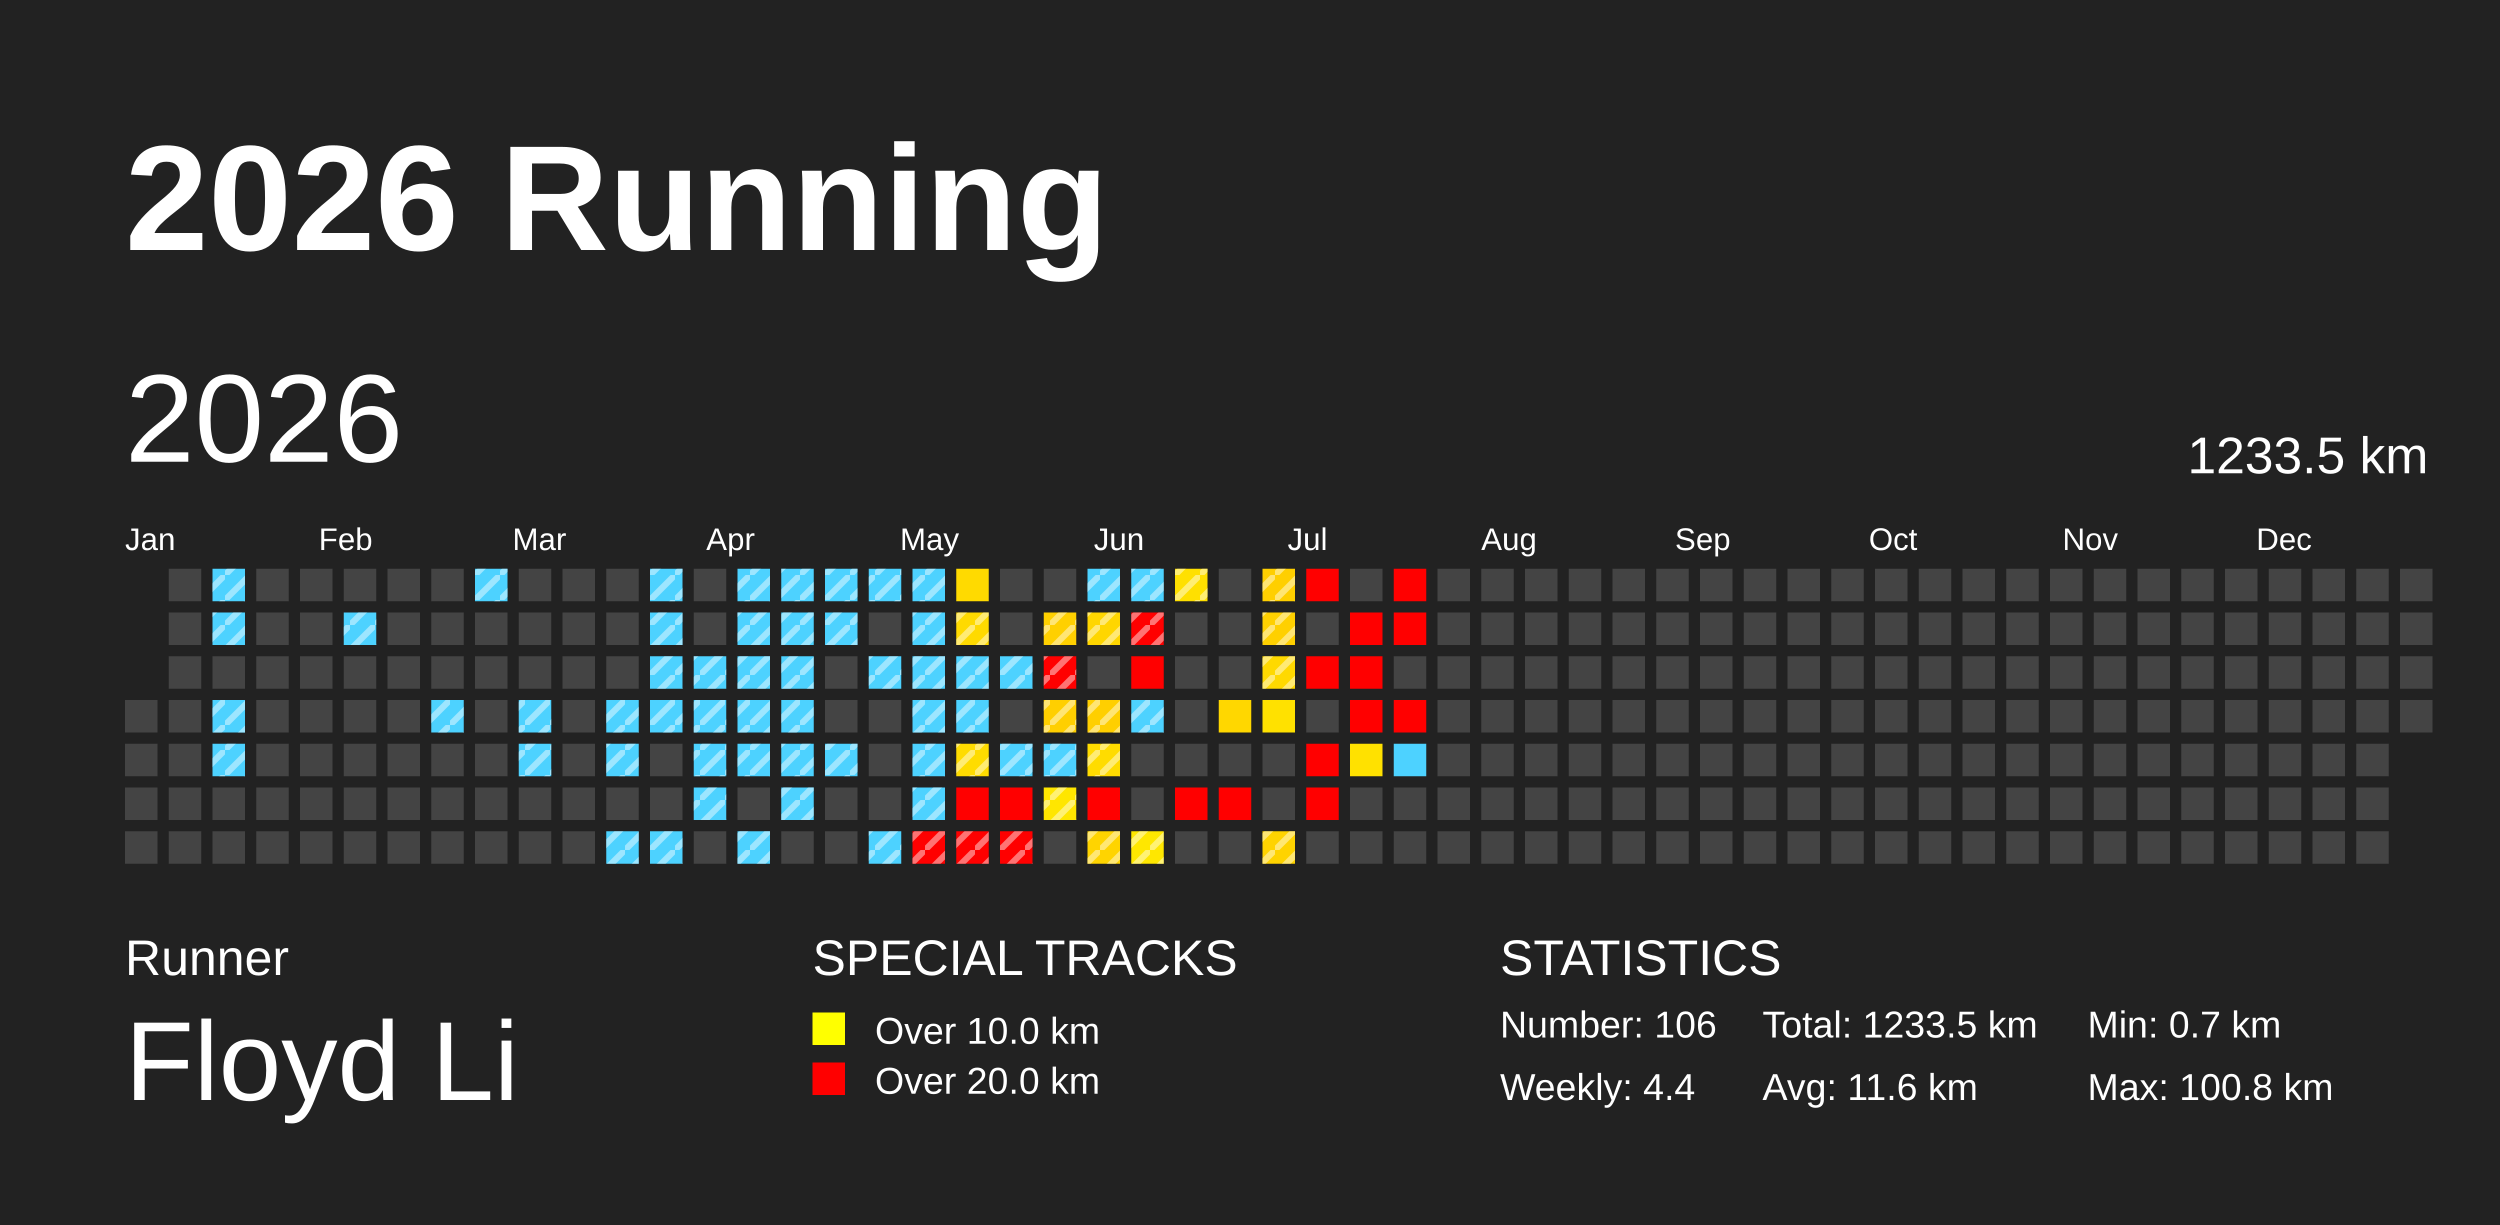
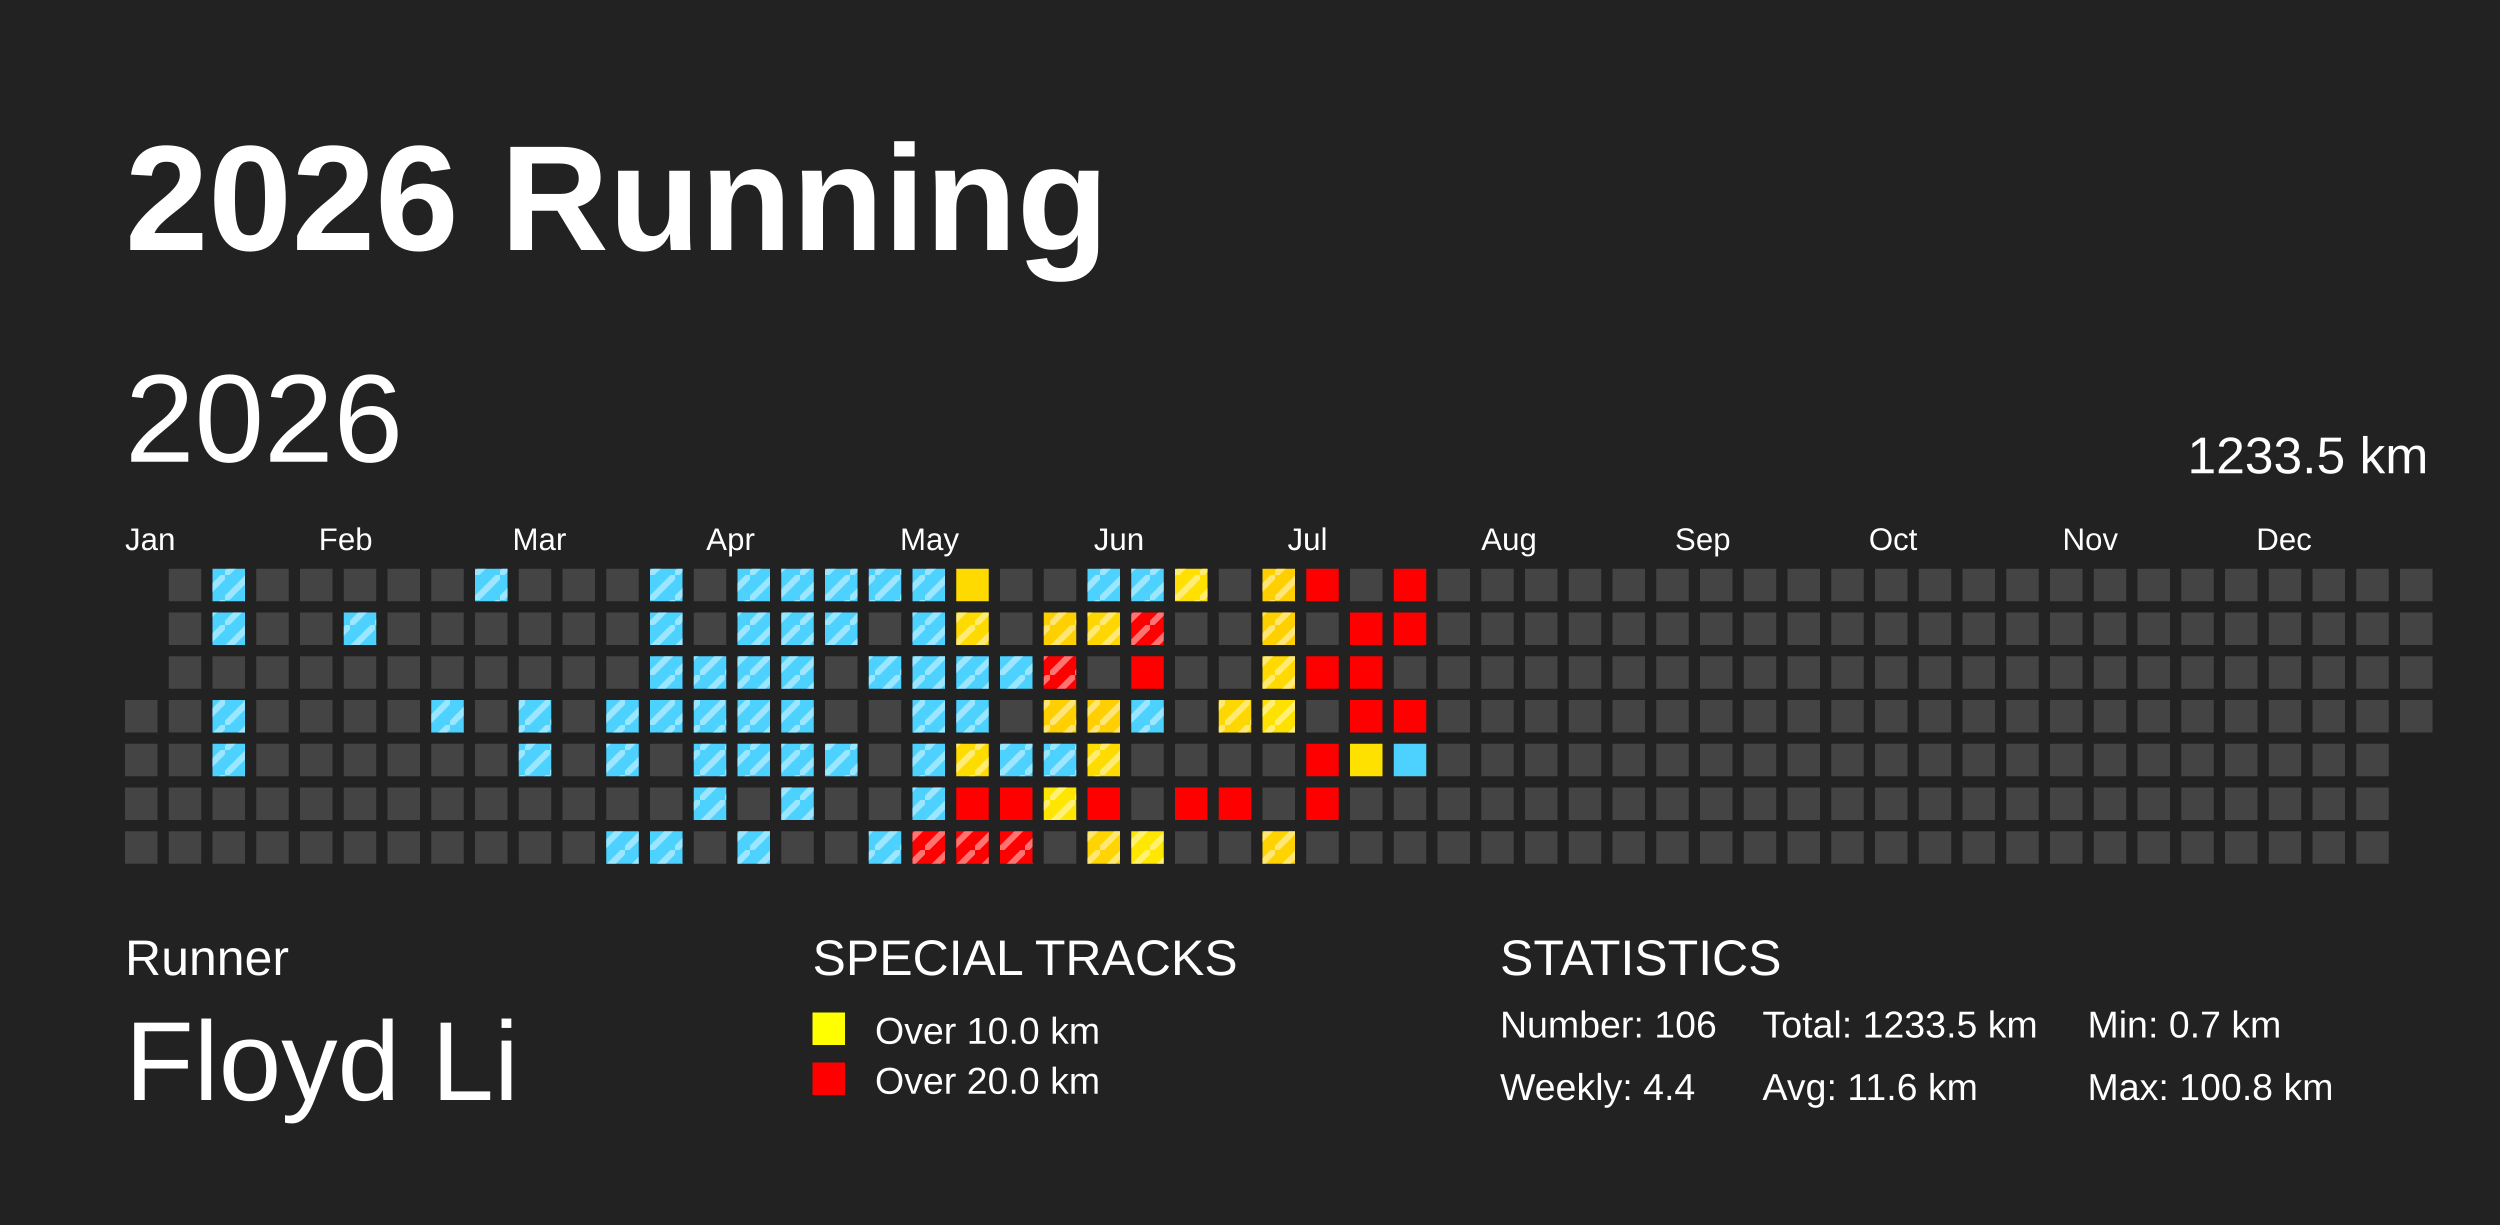
<svg xmlns="http://www.w3.org/2000/svg" baseProfile="full" height="98mm" version="1.1" viewBox="0,0,200,98" width="200mm">
  <defs>
    <pattern height="2" id="indoor-stripe" patternUnits="userSpaceOnUse" width="2">
      <line stroke="white" stroke-opacity="0.45" stroke-width="0.5" x1="0" x2="2" y1="2" y2="0" />
    </pattern>
  </defs>
  <rect fill="#222222" height="98" width="200" x="0" y="0" />
  <text fill="#FFFFFF" style="font-size:12px; font-family:Arial; font-weight:bold;" x="10" y="20">2026 Running</text>
  <text fill="#FFFFFF" style="font-size:4px; font-family:Arial" x="10" y="78">Runner</text>
  <text fill="#FFFFFF" style="font-size:9px; font-family:Arial" x="10" y="88">Floyd Li</text>
  <text fill="#FFFFFF" style="font-size:4px; font-family:Arial" x="65" y="78">SPECIAL TRACKS</text>
  <rect fill="yellow" height="2.6" width="2.6" x="65" y="81" />
  <text fill="#FFFFFF" style="font-size:3px; font-family:Arial" x="70" y="83.5">Over 10.0 km</text>
  <rect fill="red" height="2.6" width="2.6" x="65" y="85" />
  <text fill="#FFFFFF" style="font-size:3px; font-family:Arial" x="70" y="87.5">Over 20.0 km</text>
  <text fill="#FFFFFF" style="font-size:4px; font-family:Arial" x="120" y="78">STATISTICS</text>
  <text fill="#FFFFFF" style="font-size:3px; font-family:Arial" x="120" y="83">Number: 106</text>
  <text fill="#FFFFFF" style="font-size:3px; font-family:Arial" x="120" y="88">Weekly: 4.4</text>
  <text fill="#FFFFFF" style="font-size:3px; font-family:Arial" x="141" y="83">Total: 1233.5 km</text>
  <text fill="#FFFFFF" style="font-size:3px; font-family:Arial" x="141" y="88">Avg: 11.6 km</text>
  <text fill="#FFFFFF" style="font-size:3px; font-family:Arial" x="167" y="83">Min: 0.7 km</text>
  <text fill="#FFFFFF" style="font-size:3px; font-family:Arial" x="167" y="88">Max: 100.8 km</text>
  <text dominant-baseline="hanging" fill="#FFFFFF" style="font-size:10.0px; font-family:Arial;" x="10" y="30">2026</text>
  <text dominant-baseline="hanging" fill="#FFFFFF" style="font-size:4.125px; font-family:Arial;" x="175" y="35">1233.5 km</text>
  <text fill="#FFFFFF" style="font-size:2.5px; font-family:Arial" x="10.0" y="44">Jan</text>
  <text fill="#FFFFFF" style="font-size:2.5px; font-family:Arial" x="25.5" y="44">Feb</text>
  <text fill="#FFFFFF" style="font-size:2.5px; font-family:Arial" x="41.0" y="44">Mar</text>
  <text fill="#FFFFFF" style="font-size:2.5px; font-family:Arial" x="56.5" y="44">Apr</text>
  <text fill="#FFFFFF" style="font-size:2.5px; font-family:Arial" x="72.0" y="44">May</text>
  <text fill="#FFFFFF" style="font-size:2.5px; font-family:Arial" x="87.5" y="44">Jun</text>
  <text fill="#FFFFFF" style="font-size:2.5px; font-family:Arial" x="103.0" y="44">Jul</text>
  <text fill="#FFFFFF" style="font-size:2.5px; font-family:Arial" x="118.5" y="44">Aug</text>
  <text fill="#FFFFFF" style="font-size:2.5px; font-family:Arial" x="134.0" y="44">Sep</text>
  <text fill="#FFFFFF" style="font-size:2.5px; font-family:Arial" x="149.5" y="44">Oct</text>
  <text fill="#FFFFFF" style="font-size:2.5px; font-family:Arial" x="165.0" y="44">Nov</text>
  <text fill="#FFFFFF" style="font-size:2.5px; font-family:Arial" x="180.5" y="44">Dec</text>
  <rect fill="#444444" height="2.6" width="2.6" x="10.0" y="56.0" />
  <rect fill="#444444" height="2.6" width="2.6" x="10.0" y="59.5" />
  <rect fill="#444444" height="2.6" width="2.6" x="10.0" y="63.0" />
  <rect fill="#444444" height="2.6" width="2.6" x="10.0" y="66.5" />
  <rect fill="#444444" height="2.6" width="2.6" x="13.5" y="45.5" />
  <rect fill="#444444" height="2.6" width="2.6" x="13.5" y="49.0" />
  <rect fill="#444444" height="2.6" width="2.6" x="13.5" y="52.5" />
  <rect fill="#444444" height="2.6" width="2.6" x="13.5" y="56.0" />
  <rect fill="#444444" height="2.6" width="2.6" x="13.5" y="59.5" />
  <rect fill="#444444" height="2.6" width="2.6" x="13.5" y="63.0" />
  <rect fill="#444444" height="2.6" width="2.6" x="13.5" y="66.5" />
  <rect fill="#4dd2ff" height="2.6" width="2.6" x="17.0" y="45.5" />
  <rect fill="url(#indoor-stripe)" height="2.6" style="pointer-events: none;" width="2.6" x="17.0" y="45.5" />
  <rect fill="#4dd2ff" height="2.6" width="2.6" x="17.0" y="49.0" />
  <rect fill="url(#indoor-stripe)" height="2.6" style="pointer-events: none;" width="2.6" x="17.0" y="49.0" />
  <rect fill="#444444" height="2.6" width="2.6" x="17.0" y="52.5" />
  <rect fill="#4dd2ff" height="2.6" width="2.6" x="17.0" y="56.0" />
  <rect fill="url(#indoor-stripe)" height="2.6" style="pointer-events: none;" width="2.6" x="17.0" y="56.0" />
  <rect fill="#4dd2ff" height="2.6" width="2.6" x="17.0" y="59.5" />
  <rect fill="url(#indoor-stripe)" height="2.6" style="pointer-events: none;" width="2.6" x="17.0" y="59.5" />
  <rect fill="#444444" height="2.6" width="2.6" x="17.0" y="63.0" />
  <rect fill="#444444" height="2.6" width="2.6" x="17.0" y="66.5" />
  <rect fill="#444444" height="2.6" width="2.6" x="20.5" y="45.5" />
  <rect fill="#444444" height="2.6" width="2.6" x="20.5" y="49.0" />
  <rect fill="#444444" height="2.6" width="2.6" x="20.5" y="52.5" />
  <rect fill="#444444" height="2.6" width="2.6" x="20.5" y="56.0" />
  <rect fill="#444444" height="2.6" width="2.6" x="20.5" y="59.5" />
  <rect fill="#444444" height="2.6" width="2.6" x="20.5" y="63.0" />
  <rect fill="#444444" height="2.6" width="2.6" x="20.5" y="66.5" />
  <rect fill="#444444" height="2.6" width="2.6" x="24.0" y="45.5" />
  <rect fill="#444444" height="2.6" width="2.6" x="24.0" y="49.0" />
  <rect fill="#444444" height="2.6" width="2.6" x="24.0" y="52.5" />
  <rect fill="#444444" height="2.6" width="2.6" x="24.0" y="56.0" />
  <rect fill="#444444" height="2.6" width="2.6" x="24.0" y="59.5" />
  <rect fill="#444444" height="2.6" width="2.6" x="24.0" y="63.0" />
  <rect fill="#444444" height="2.6" width="2.6" x="24.0" y="66.5" />
  <rect fill="#444444" height="2.6" width="2.6" x="27.5" y="45.5" />
  <rect fill="#4dd2ff" height="2.6" width="2.6" x="27.5" y="49.0" />
  <rect fill="url(#indoor-stripe)" height="2.6" style="pointer-events: none;" width="2.6" x="27.5" y="49.0" />
  <rect fill="#444444" height="2.6" width="2.6" x="27.5" y="52.5" />
  <rect fill="#444444" height="2.6" width="2.6" x="27.5" y="56.0" />
  <rect fill="#444444" height="2.6" width="2.6" x="27.5" y="59.5" />
  <rect fill="#444444" height="2.6" width="2.6" x="27.5" y="63.0" />
  <rect fill="#444444" height="2.6" width="2.6" x="27.5" y="66.5" />
  <rect fill="#444444" height="2.6" width="2.6" x="31.0" y="45.5" />
  <rect fill="#444444" height="2.6" width="2.6" x="31.0" y="49.0" />
  <rect fill="#444444" height="2.6" width="2.6" x="31.0" y="52.5" />
  <rect fill="#444444" height="2.6" width="2.6" x="31.0" y="56.0" />
  <rect fill="#444444" height="2.6" width="2.6" x="31.0" y="59.5" />
  <rect fill="#444444" height="2.6" width="2.6" x="31.0" y="63.0" />
  <rect fill="#444444" height="2.6" width="2.6" x="31.0" y="66.5" />
  <rect fill="#444444" height="2.6" width="2.6" x="34.5" y="45.5" />
  <rect fill="#444444" height="2.6" width="2.6" x="34.5" y="49.0" />
  <rect fill="#444444" height="2.6" width="2.6" x="34.5" y="52.5" />
  <rect fill="#4dd2ff" height="2.6" width="2.6" x="34.5" y="56.0" />
  <rect fill="url(#indoor-stripe)" height="2.6" style="pointer-events: none;" width="2.6" x="34.5" y="56.0" />
  <rect fill="#444444" height="2.6" width="2.6" x="34.5" y="59.5" />
  <rect fill="#444444" height="2.6" width="2.6" x="34.5" y="63.0" />
  <rect fill="#444444" height="2.6" width="2.6" x="34.5" y="66.5" />
  <rect fill="#4dd2ff" height="2.6" width="2.6" x="38.0" y="45.5" />
  <rect fill="url(#indoor-stripe)" height="2.6" style="pointer-events: none;" width="2.6" x="38.0" y="45.5" />
  <rect fill="#444444" height="2.6" width="2.6" x="38.0" y="49.0" />
  <rect fill="#444444" height="2.6" width="2.6" x="38.0" y="52.5" />
  <rect fill="#444444" height="2.6" width="2.6" x="38.0" y="56.0" />
  <rect fill="#444444" height="2.6" width="2.6" x="38.0" y="59.5" />
  <rect fill="#444444" height="2.6" width="2.6" x="38.0" y="63.0" />
  <rect fill="#444444" height="2.6" width="2.6" x="38.0" y="66.5" />
  <rect fill="#444444" height="2.6" width="2.6" x="41.5" y="45.5" />
  <rect fill="#444444" height="2.6" width="2.6" x="41.5" y="49.0" />
  <rect fill="#444444" height="2.6" width="2.6" x="41.5" y="52.5" />
  <rect fill="#4dd2ff" height="2.6" width="2.6" x="41.5" y="56.0" />
  <rect fill="url(#indoor-stripe)" height="2.6" style="pointer-events: none;" width="2.6" x="41.5" y="56.0" />
  <rect fill="#4dd2ff" height="2.6" width="2.6" x="41.5" y="59.5" />
  <rect fill="url(#indoor-stripe)" height="2.6" style="pointer-events: none;" width="2.6" x="41.5" y="59.5" />
  <rect fill="#444444" height="2.6" width="2.6" x="41.5" y="63.0" />
  <rect fill="#444444" height="2.6" width="2.6" x="41.5" y="66.5" />
  <rect fill="#444444" height="2.6" width="2.6" x="45.0" y="45.5" />
  <rect fill="#444444" height="2.6" width="2.6" x="45.0" y="49.0" />
  <rect fill="#444444" height="2.6" width="2.6" x="45.0" y="52.5" />
  <rect fill="#444444" height="2.6" width="2.6" x="45.0" y="56.0" />
  <rect fill="#444444" height="2.6" width="2.6" x="45.0" y="59.5" />
  <rect fill="#444444" height="2.6" width="2.6" x="45.0" y="63.0" />
  <rect fill="#444444" height="2.6" width="2.6" x="45.0" y="66.5" />
  <rect fill="#444444" height="2.6" width="2.6" x="48.5" y="45.5" />
  <rect fill="#444444" height="2.6" width="2.6" x="48.5" y="49.0" />
  <rect fill="#444444" height="2.6" width="2.6" x="48.5" y="52.5" />
  <rect fill="#4dd2ff" height="2.6" width="2.6" x="48.5" y="56.0" />
  <rect fill="url(#indoor-stripe)" height="2.6" style="pointer-events: none;" width="2.6" x="48.5" y="56.0" />
  <rect fill="#4dd2ff" height="2.6" width="2.6" x="48.5" y="59.5" />
  <rect fill="url(#indoor-stripe)" height="2.6" style="pointer-events: none;" width="2.6" x="48.5" y="59.5" />
  <rect fill="#444444" height="2.6" width="2.6" x="48.5" y="63.0" />
  <rect fill="#4dd2ff" height="2.6" width="2.6" x="48.5" y="66.5" />
  <rect fill="url(#indoor-stripe)" height="2.6" style="pointer-events: none;" width="2.6" x="48.5" y="66.5" />
  <rect fill="#4dd2ff" height="2.6" width="2.6" x="52.0" y="45.5" />
  <rect fill="url(#indoor-stripe)" height="2.6" style="pointer-events: none;" width="2.6" x="52.0" y="45.5" />
  <rect fill="#4dd2ff" height="2.6" width="2.6" x="52.0" y="49.0" />
  <rect fill="url(#indoor-stripe)" height="2.6" style="pointer-events: none;" width="2.6" x="52.0" y="49.0" />
  <rect fill="#4dd2ff" height="2.6" width="2.6" x="52.0" y="52.5" />
  <rect fill="url(#indoor-stripe)" height="2.6" style="pointer-events: none;" width="2.6" x="52.0" y="52.5" />
  <rect fill="#4dd2ff" height="2.6" width="2.6" x="52.0" y="56.0" />
  <rect fill="url(#indoor-stripe)" height="2.6" style="pointer-events: none;" width="2.6" x="52.0" y="56.0" />
  <rect fill="#444444" height="2.6" width="2.6" x="52.0" y="59.5" />
  <rect fill="#444444" height="2.6" width="2.6" x="52.0" y="63.0" />
  <rect fill="#4dd2ff" height="2.6" width="2.6" x="52.0" y="66.5" />
  <rect fill="url(#indoor-stripe)" height="2.6" style="pointer-events: none;" width="2.6" x="52.0" y="66.5" />
  <rect fill="#444444" height="2.6" width="2.6" x="55.5" y="45.5" />
  <rect fill="#444444" height="2.6" width="2.6" x="55.5" y="49.0" />
  <rect fill="#4dd2ff" height="2.6" width="2.6" x="55.5" y="52.5" />
  <rect fill="url(#indoor-stripe)" height="2.6" style="pointer-events: none;" width="2.6" x="55.5" y="52.5" />
  <rect fill="#4dd2ff" height="2.6" width="2.6" x="55.5" y="56.0" />
  <rect fill="url(#indoor-stripe)" height="2.6" style="pointer-events: none;" width="2.6" x="55.5" y="56.0" />
  <rect fill="#4dd2ff" height="2.6" width="2.6" x="55.5" y="59.5" />
  <rect fill="url(#indoor-stripe)" height="2.6" style="pointer-events: none;" width="2.6" x="55.5" y="59.5" />
  <rect fill="#4dd2ff" height="2.6" width="2.6" x="55.5" y="63.0" />
  <rect fill="url(#indoor-stripe)" height="2.6" style="pointer-events: none;" width="2.6" x="55.5" y="63.0" />
  <rect fill="#444444" height="2.6" width="2.6" x="55.5" y="66.5" />
  <rect fill="#4dd2ff" height="2.6" width="2.6" x="59.0" y="45.5" />
  <rect fill="url(#indoor-stripe)" height="2.6" style="pointer-events: none;" width="2.6" x="59.0" y="45.5" />
  <rect fill="#4dd2ff" height="2.6" width="2.6" x="59.0" y="49.0" />
  <rect fill="url(#indoor-stripe)" height="2.6" style="pointer-events: none;" width="2.6" x="59.0" y="49.0" />
  <rect fill="#4dd2ff" height="2.6" width="2.6" x="59.0" y="52.5" />
  <rect fill="url(#indoor-stripe)" height="2.6" style="pointer-events: none;" width="2.6" x="59.0" y="52.5" />
  <rect fill="#4dd2ff" height="2.6" width="2.6" x="59.0" y="56.0" />
  <rect fill="url(#indoor-stripe)" height="2.6" style="pointer-events: none;" width="2.6" x="59.0" y="56.0" />
  <rect fill="#4dd2ff" height="2.6" width="2.6" x="59.0" y="59.5" />
  <rect fill="url(#indoor-stripe)" height="2.6" style="pointer-events: none;" width="2.6" x="59.0" y="59.5" />
  <rect fill="#444444" height="2.6" width="2.6" x="59.0" y="63.0" />
  <rect fill="#4dd2ff" height="2.6" width="2.6" x="59.0" y="66.5" />
  <rect fill="url(#indoor-stripe)" height="2.6" style="pointer-events: none;" width="2.6" x="59.0" y="66.5" />
  <rect fill="#4dd2ff" height="2.6" width="2.6" x="62.5" y="45.5" />
  <rect fill="url(#indoor-stripe)" height="2.6" style="pointer-events: none;" width="2.6" x="62.5" y="45.5" />
  <rect fill="#4dd2ff" height="2.6" width="2.6" x="62.5" y="49.0" />
  <rect fill="url(#indoor-stripe)" height="2.6" style="pointer-events: none;" width="2.6" x="62.5" y="49.0" />
  <rect fill="#4dd2ff" height="2.6" width="2.6" x="62.5" y="52.5" />
  <rect fill="url(#indoor-stripe)" height="2.6" style="pointer-events: none;" width="2.6" x="62.5" y="52.5" />
  <rect fill="#4dd2ff" height="2.6" width="2.6" x="62.5" y="56.0" />
  <rect fill="url(#indoor-stripe)" height="2.6" style="pointer-events: none;" width="2.6" x="62.5" y="56.0" />
  <rect fill="#4dd2ff" height="2.6" width="2.6" x="62.5" y="59.5" />
  <rect fill="url(#indoor-stripe)" height="2.6" style="pointer-events: none;" width="2.6" x="62.5" y="59.5" />
  <rect fill="#4dd2ff" height="2.6" width="2.6" x="62.5" y="63.0" />
  <rect fill="url(#indoor-stripe)" height="2.6" style="pointer-events: none;" width="2.6" x="62.5" y="63.0" />
  <rect fill="#444444" height="2.6" width="2.6" x="62.5" y="66.5" />
  <rect fill="#4dd2ff" height="2.6" width="2.6" x="66.0" y="45.5" />
  <rect fill="url(#indoor-stripe)" height="2.6" style="pointer-events: none;" width="2.6" x="66.0" y="45.5" />
  <rect fill="#4dd2ff" height="2.6" width="2.6" x="66.0" y="49.0" />
  <rect fill="url(#indoor-stripe)" height="2.6" style="pointer-events: none;" width="2.6" x="66.0" y="49.0" />
  <rect fill="#444444" height="2.6" width="2.6" x="66.0" y="52.5" />
  <rect fill="#444444" height="2.6" width="2.6" x="66.0" y="56.0" />
  <rect fill="#4dd2ff" height="2.6" width="2.6" x="66.0" y="59.5" />
  <rect fill="url(#indoor-stripe)" height="2.6" style="pointer-events: none;" width="2.6" x="66.0" y="59.5" />
  <rect fill="#444444" height="2.6" width="2.6" x="66.0" y="63.0" />
  <rect fill="#444444" height="2.6" width="2.6" x="66.0" y="66.5" />
  <rect fill="#4dd2ff" height="2.6" width="2.6" x="69.5" y="45.5" />
  <rect fill="url(#indoor-stripe)" height="2.6" style="pointer-events: none;" width="2.6" x="69.5" y="45.5" />
  <rect fill="#444444" height="2.6" width="2.6" x="69.5" y="49.0" />
  <rect fill="#4dd2ff" height="2.6" width="2.6" x="69.5" y="52.5" />
  <rect fill="url(#indoor-stripe)" height="2.6" style="pointer-events: none;" width="2.6" x="69.5" y="52.5" />
  <rect fill="#444444" height="2.6" width="2.6" x="69.5" y="56.0" />
  <rect fill="#444444" height="2.6" width="2.6" x="69.5" y="59.5" />
  <rect fill="#444444" height="2.6" width="2.6" x="69.5" y="63.0" />
  <rect fill="#4dd2ff" height="2.6" width="2.6" x="69.5" y="66.5" />
  <rect fill="url(#indoor-stripe)" height="2.6" style="pointer-events: none;" width="2.6" x="69.5" y="66.5" />
  <rect fill="#4dd2ff" height="2.6" width="2.6" x="73.0" y="45.5" />
  <rect fill="url(#indoor-stripe)" height="2.6" style="pointer-events: none;" width="2.6" x="73.0" y="45.5" />
  <rect fill="#4dd2ff" height="2.6" width="2.6" x="73.0" y="49.0" />
  <rect fill="url(#indoor-stripe)" height="2.6" style="pointer-events: none;" width="2.6" x="73.0" y="49.0" />
  <rect fill="#4dd2ff" height="2.6" width="2.6" x="73.0" y="52.5" />
  <rect fill="url(#indoor-stripe)" height="2.6" style="pointer-events: none;" width="2.6" x="73.0" y="52.5" />
  <rect fill="#4dd2ff" height="2.6" width="2.6" x="73.0" y="56.0" />
  <rect fill="url(#indoor-stripe)" height="2.6" style="pointer-events: none;" width="2.6" x="73.0" y="56.0" />
  <rect fill="#4dd2ff" height="2.6" width="2.6" x="73.0" y="59.5" />
  <rect fill="url(#indoor-stripe)" height="2.6" style="pointer-events: none;" width="2.6" x="73.0" y="59.5" />
  <rect fill="#4dd2ff" height="2.6" width="2.6" x="73.0" y="63.0" />
  <rect fill="url(#indoor-stripe)" height="2.6" style="pointer-events: none;" width="2.6" x="73.0" y="63.0" />
  <rect fill="red" height="2.6" width="2.6" x="73.0" y="66.5" />
  <rect fill="url(#indoor-stripe)" height="2.6" style="pointer-events: none;" width="2.6" x="73.0" y="66.5" />
  <rect fill="#ffda00" height="2.6" width="2.6" x="76.5" y="45.5" />
  <rect fill="#ffda00" height="2.6" width="2.6" x="76.5" y="49.0" />
  <rect fill="url(#indoor-stripe)" height="2.6" style="pointer-events: none;" width="2.6" x="76.5" y="49.0" />
  <rect fill="#4dd2ff" height="2.6" width="2.6" x="76.5" y="52.5" />
  <rect fill="url(#indoor-stripe)" height="2.6" style="pointer-events: none;" width="2.6" x="76.5" y="52.5" />
  <rect fill="#4dd2ff" height="2.6" width="2.6" x="76.5" y="56.0" />
  <rect fill="url(#indoor-stripe)" height="2.6" style="pointer-events: none;" width="2.6" x="76.5" y="56.0" />
  <rect fill="#ffdc00" height="2.6" width="2.6" x="76.5" y="59.5" />
  <rect fill="url(#indoor-stripe)" height="2.6" style="pointer-events: none;" width="2.6" x="76.5" y="59.5" />
  <rect fill="red" height="2.6" width="2.6" x="76.5" y="63.0" />
  <rect fill="red" height="2.6" width="2.6" x="76.5" y="66.5" />
  <rect fill="url(#indoor-stripe)" height="2.6" style="pointer-events: none;" width="2.6" x="76.5" y="66.5" />
  <rect fill="#444444" height="2.6" width="2.6" x="80.0" y="45.5" />
  <rect fill="#444444" height="2.6" width="2.6" x="80.0" y="49.0" />
  <rect fill="#4dd2ff" height="2.6" width="2.6" x="80.0" y="52.5" />
  <rect fill="url(#indoor-stripe)" height="2.6" style="pointer-events: none;" width="2.6" x="80.0" y="52.5" />
  <rect fill="#444444" height="2.6" width="2.6" x="80.0" y="56.0" />
  <rect fill="#4dd2ff" height="2.6" width="2.6" x="80.0" y="59.5" />
  <rect fill="url(#indoor-stripe)" height="2.6" style="pointer-events: none;" width="2.6" x="80.0" y="59.5" />
  <rect fill="red" height="2.6" width="2.6" x="80.0" y="63.0" />
  <rect fill="red" height="2.6" width="2.6" x="80.0" y="66.5" />
  <rect fill="url(#indoor-stripe)" height="2.6" style="pointer-events: none;" width="2.6" x="80.0" y="66.5" />
  <rect fill="#444444" height="2.6" width="2.6" x="83.5" y="45.5" />
  <rect fill="#ffd000" height="2.6" width="2.6" x="83.5" y="49.0" />
  <rect fill="url(#indoor-stripe)" height="2.6" style="pointer-events: none;" width="2.6" x="83.5" y="49.0" />
  <rect fill="red" height="2.6" width="2.6" x="83.5" y="52.5" />
  <rect fill="url(#indoor-stripe)" height="2.6" style="pointer-events: none;" width="2.6" x="83.5" y="52.5" />
  <rect fill="#ffcf00" height="2.6" width="2.6" x="83.5" y="56.0" />
  <rect fill="url(#indoor-stripe)" height="2.6" style="pointer-events: none;" width="2.6" x="83.5" y="56.0" />
  <rect fill="#4dd2ff" height="2.6" width="2.6" x="83.5" y="59.5" />
  <rect fill="url(#indoor-stripe)" height="2.6" style="pointer-events: none;" width="2.6" x="83.5" y="59.5" />
  <rect fill="#ffe600" height="2.6" width="2.6" x="83.5" y="63.0" />
  <rect fill="url(#indoor-stripe)" height="2.6" style="pointer-events: none;" width="2.6" x="83.5" y="63.0" />
  <rect fill="#444444" height="2.6" width="2.6" x="83.5" y="66.5" />
  <rect fill="#4dd2ff" height="2.6" width="2.6" x="87.0" y="45.5" />
  <rect fill="url(#indoor-stripe)" height="2.6" style="pointer-events: none;" width="2.6" x="87.0" y="45.5" />
  <rect fill="#ffd600" height="2.6" width="2.6" x="87.0" y="49.0" />
  <rect fill="url(#indoor-stripe)" height="2.6" style="pointer-events: none;" width="2.6" x="87.0" y="49.0" />
  <rect fill="#444444" height="2.6" width="2.6" x="87.0" y="52.5" />
  <rect fill="#ffcf00" height="2.6" width="2.6" x="87.0" y="56.0" />
  <rect fill="url(#indoor-stripe)" height="2.6" style="pointer-events: none;" width="2.6" x="87.0" y="56.0" />
  <rect fill="#ffdc00" height="2.6" width="2.6" x="87.0" y="59.5" />
  <rect fill="url(#indoor-stripe)" height="2.6" style="pointer-events: none;" width="2.6" x="87.0" y="59.5" />
  <rect fill="red" height="2.6" width="2.6" x="87.0" y="63.0" />
  <rect fill="#ffd400" height="2.6" width="2.6" x="87.0" y="66.5" />
  <rect fill="url(#indoor-stripe)" height="2.6" style="pointer-events: none;" width="2.6" x="87.0" y="66.5" />
  <rect fill="#4dd2ff" height="2.6" width="2.6" x="90.5" y="45.5" />
  <rect fill="url(#indoor-stripe)" height="2.6" style="pointer-events: none;" width="2.6" x="90.5" y="45.5" />
  <rect fill="red" height="2.6" width="2.6" x="90.5" y="49.0" />
  <rect fill="url(#indoor-stripe)" height="2.6" style="pointer-events: none;" width="2.6" x="90.5" y="49.0" />
  <rect fill="red" height="2.6" width="2.6" x="90.5" y="52.5" />
  <rect fill="#4dd2ff" height="2.6" width="2.6" x="90.5" y="56.0" />
  <rect fill="url(#indoor-stripe)" height="2.6" style="pointer-events: none;" width="2.6" x="90.5" y="56.0" />
  <rect fill="#444444" height="2.6" width="2.6" x="90.5" y="59.5" />
  <rect fill="#444444" height="2.6" width="2.6" x="90.5" y="63.0" />
  <rect fill="#ffe700" height="2.6" width="2.6" x="90.5" y="66.5" />
  <rect fill="url(#indoor-stripe)" height="2.6" style="pointer-events: none;" width="2.6" x="90.5" y="66.5" />
  <rect fill="#ffe000" height="2.6" width="2.6" x="94.0" y="45.5" />
  <rect fill="url(#indoor-stripe)" height="2.6" style="pointer-events: none;" width="2.6" x="94.0" y="45.5" />
  <rect fill="#444444" height="2.6" width="2.6" x="94.0" y="49.0" />
  <rect fill="#444444" height="2.6" width="2.6" x="94.0" y="52.5" />
  <rect fill="#444444" height="2.6" width="2.6" x="94.0" y="56.0" />
  <rect fill="#444444" height="2.6" width="2.6" x="94.0" y="59.5" />
  <rect fill="red" height="2.6" width="2.6" x="94.0" y="63.0" />
  <rect fill="#444444" height="2.6" width="2.6" x="94.0" y="66.5" />
  <rect fill="#444444" height="2.6" width="2.6" x="97.5" y="45.5" />
  <rect fill="#444444" height="2.6" width="2.6" x="97.5" y="49.0" />
  <rect fill="#444444" height="2.6" width="2.6" x="97.5" y="52.5" />
  <rect fill="#ffd700" height="2.6" width="2.6" x="97.5" y="56.0" />
+   <rect fill="url(#indoor-stripe)" height="2.6" style="pointer-events: none;" width="2.6" x="97.5" y="56.0" />
  <rect fill="#444444" height="2.6" width="2.6" x="97.5" y="59.5" />
  <rect fill="red" height="2.6" width="2.6" x="97.5" y="63.0" />
  <rect fill="#444444" height="2.6" width="2.6" x="97.5" y="66.5" />
  <rect fill="#ffcf00" height="2.6" width="2.6" x="101.0" y="45.5" />
  <rect fill="url(#indoor-stripe)" height="2.6" style="pointer-events: none;" width="2.6" x="101.0" y="45.5" />
  <rect fill="#ffd000" height="2.6" width="2.6" x="101.0" y="49.0" />
  <rect fill="url(#indoor-stripe)" height="2.6" style="pointer-events: none;" width="2.6" x="101.0" y="49.0" />
  <rect fill="#ffd900" height="2.6" width="2.6" x="101.0" y="52.5" />
  <rect fill="url(#indoor-stripe)" height="2.6" style="pointer-events: none;" width="2.6" x="101.0" y="52.5" />
  <rect fill="#ffe100" height="2.6" width="2.6" x="101.0" y="56.0" />
+   <rect fill="url(#indoor-stripe)" height="2.6" style="pointer-events: none;" width="2.6" x="101.0" y="56.0" />
  <rect fill="#444444" height="2.6" width="2.6" x="101.0" y="59.5" />
  <rect fill="#444444" height="2.6" width="2.6" x="101.0" y="63.0" />
  <rect fill="#ffd300" height="2.6" width="2.6" x="101.0" y="66.5" />
  <rect fill="url(#indoor-stripe)" height="2.6" style="pointer-events: none;" width="2.6" x="101.0" y="66.5" />
  <rect fill="red" height="2.6" width="2.6" x="104.5" y="45.5" />
  <rect fill="#444444" height="2.6" width="2.6" x="104.5" y="49.0" />
  <rect fill="red" height="2.6" width="2.6" x="104.5" y="52.5" />
  <rect fill="#444444" height="2.6" width="2.6" x="104.5" y="56.0" />
  <rect fill="red" height="2.6" width="2.6" x="104.5" y="59.5" />
  <rect fill="red" height="2.6" width="2.6" x="104.5" y="63.0" />
  <rect fill="#444444" height="2.6" width="2.6" x="104.5" y="66.5" />
  <rect fill="#444444" height="2.6" width="2.6" x="108.0" y="45.5" />
  <rect fill="red" height="2.6" width="2.6" x="108.0" y="49.0" />
  <rect fill="red" height="2.6" width="2.6" x="108.0" y="52.5" />
  <rect fill="red" height="2.6" width="2.6" x="108.0" y="56.0" />
  <rect fill="#ffe100" height="2.6" width="2.6" x="108.0" y="59.5" />
  <rect fill="#444444" height="2.6" width="2.6" x="108.0" y="63.0" />
  <rect fill="#444444" height="2.6" width="2.6" x="108.0" y="66.5" />
  <rect fill="red" height="2.6" width="2.6" x="111.5" y="45.5" />
  <rect fill="red" height="2.6" width="2.6" x="111.5" y="49.0" />
  <rect fill="#444444" height="2.6" width="2.6" x="111.5" y="52.5" />
  <rect fill="red" height="2.6" width="2.6" x="111.5" y="56.0" />
  <rect fill="#4dd2ff" height="2.6" width="2.6" x="111.5" y="59.5" />
  <rect fill="#444444" height="2.6" width="2.6" x="111.5" y="63.0" />
  <rect fill="#444444" height="2.6" width="2.6" x="111.5" y="66.5" />
  <rect fill="#444444" height="2.6" width="2.6" x="115.0" y="45.5" />
  <rect fill="#444444" height="2.6" width="2.6" x="115.0" y="49.0" />
  <rect fill="#444444" height="2.6" width="2.6" x="115.0" y="52.5" />
  <rect fill="#444444" height="2.6" width="2.6" x="115.0" y="56.0" />
  <rect fill="#444444" height="2.6" width="2.6" x="115.0" y="59.5" />
  <rect fill="#444444" height="2.6" width="2.6" x="115.0" y="63.0" />
  <rect fill="#444444" height="2.6" width="2.6" x="115.0" y="66.5" />
  <rect fill="#444444" height="2.6" width="2.6" x="118.5" y="45.5" />
  <rect fill="#444444" height="2.6" width="2.6" x="118.5" y="49.0" />
  <rect fill="#444444" height="2.6" width="2.6" x="118.5" y="52.5" />
  <rect fill="#444444" height="2.6" width="2.6" x="118.5" y="56.0" />
  <rect fill="#444444" height="2.6" width="2.6" x="118.5" y="59.5" />
  <rect fill="#444444" height="2.6" width="2.6" x="118.5" y="63.0" />
  <rect fill="#444444" height="2.6" width="2.6" x="118.5" y="66.5" />
  <rect fill="#444444" height="2.6" width="2.6" x="122.0" y="45.5" />
  <rect fill="#444444" height="2.6" width="2.6" x="122.0" y="49.0" />
  <rect fill="#444444" height="2.6" width="2.6" x="122.0" y="52.5" />
  <rect fill="#444444" height="2.6" width="2.6" x="122.0" y="56.0" />
  <rect fill="#444444" height="2.6" width="2.6" x="122.0" y="59.5" />
  <rect fill="#444444" height="2.6" width="2.6" x="122.0" y="63.0" />
  <rect fill="#444444" height="2.6" width="2.6" x="122.0" y="66.5" />
  <rect fill="#444444" height="2.6" width="2.6" x="125.5" y="45.5" />
  <rect fill="#444444" height="2.6" width="2.6" x="125.5" y="49.0" />
  <rect fill="#444444" height="2.6" width="2.6" x="125.5" y="52.5" />
  <rect fill="#444444" height="2.6" width="2.6" x="125.5" y="56.0" />
  <rect fill="#444444" height="2.6" width="2.6" x="125.5" y="59.5" />
  <rect fill="#444444" height="2.6" width="2.6" x="125.5" y="63.0" />
  <rect fill="#444444" height="2.6" width="2.6" x="125.5" y="66.5" />
  <rect fill="#444444" height="2.6" width="2.6" x="129.0" y="45.5" />
  <rect fill="#444444" height="2.6" width="2.6" x="129.0" y="49.0" />
  <rect fill="#444444" height="2.6" width="2.6" x="129.0" y="52.5" />
  <rect fill="#444444" height="2.6" width="2.6" x="129.0" y="56.0" />
  <rect fill="#444444" height="2.6" width="2.6" x="129.0" y="59.5" />
  <rect fill="#444444" height="2.6" width="2.6" x="129.0" y="63.0" />
  <rect fill="#444444" height="2.6" width="2.6" x="129.0" y="66.5" />
  <rect fill="#444444" height="2.6" width="2.6" x="132.5" y="45.5" />
  <rect fill="#444444" height="2.6" width="2.6" x="132.5" y="49.0" />
  <rect fill="#444444" height="2.6" width="2.6" x="132.5" y="52.5" />
  <rect fill="#444444" height="2.6" width="2.6" x="132.5" y="56.0" />
  <rect fill="#444444" height="2.6" width="2.6" x="132.5" y="59.5" />
  <rect fill="#444444" height="2.6" width="2.6" x="132.5" y="63.0" />
  <rect fill="#444444" height="2.6" width="2.6" x="132.5" y="66.5" />
  <rect fill="#444444" height="2.6" width="2.6" x="136.0" y="45.5" />
  <rect fill="#444444" height="2.6" width="2.6" x="136.0" y="49.0" />
  <rect fill="#444444" height="2.6" width="2.6" x="136.0" y="52.5" />
  <rect fill="#444444" height="2.6" width="2.6" x="136.0" y="56.0" />
  <rect fill="#444444" height="2.6" width="2.6" x="136.0" y="59.5" />
  <rect fill="#444444" height="2.6" width="2.6" x="136.0" y="63.0" />
  <rect fill="#444444" height="2.6" width="2.6" x="136.0" y="66.5" />
  <rect fill="#444444" height="2.6" width="2.6" x="139.5" y="45.5" />
  <rect fill="#444444" height="2.6" width="2.6" x="139.5" y="49.0" />
  <rect fill="#444444" height="2.6" width="2.6" x="139.5" y="52.5" />
  <rect fill="#444444" height="2.6" width="2.6" x="139.5" y="56.0" />
  <rect fill="#444444" height="2.6" width="2.6" x="139.5" y="59.5" />
  <rect fill="#444444" height="2.6" width="2.6" x="139.5" y="63.0" />
  <rect fill="#444444" height="2.6" width="2.6" x="139.5" y="66.5" />
  <rect fill="#444444" height="2.6" width="2.6" x="143.0" y="45.5" />
  <rect fill="#444444" height="2.6" width="2.6" x="143.0" y="49.0" />
  <rect fill="#444444" height="2.6" width="2.6" x="143.0" y="52.5" />
  <rect fill="#444444" height="2.6" width="2.6" x="143.0" y="56.0" />
  <rect fill="#444444" height="2.6" width="2.6" x="143.0" y="59.5" />
  <rect fill="#444444" height="2.6" width="2.6" x="143.0" y="63.0" />
  <rect fill="#444444" height="2.6" width="2.6" x="143.0" y="66.5" />
  <rect fill="#444444" height="2.6" width="2.6" x="146.5" y="45.5" />
  <rect fill="#444444" height="2.6" width="2.6" x="146.5" y="49.0" />
  <rect fill="#444444" height="2.6" width="2.6" x="146.5" y="52.5" />
  <rect fill="#444444" height="2.6" width="2.6" x="146.5" y="56.0" />
  <rect fill="#444444" height="2.6" width="2.6" x="146.5" y="59.5" />
  <rect fill="#444444" height="2.6" width="2.6" x="146.5" y="63.0" />
  <rect fill="#444444" height="2.6" width="2.6" x="146.5" y="66.5" />
  <rect fill="#444444" height="2.6" width="2.6" x="150.0" y="45.5" />
  <rect fill="#444444" height="2.6" width="2.6" x="150.0" y="49.0" />
  <rect fill="#444444" height="2.6" width="2.6" x="150.0" y="52.5" />
  <rect fill="#444444" height="2.6" width="2.6" x="150.0" y="56.0" />
  <rect fill="#444444" height="2.6" width="2.6" x="150.0" y="59.5" />
  <rect fill="#444444" height="2.6" width="2.6" x="150.0" y="63.0" />
  <rect fill="#444444" height="2.6" width="2.6" x="150.0" y="66.5" />
  <rect fill="#444444" height="2.6" width="2.6" x="153.5" y="45.5" />
  <rect fill="#444444" height="2.6" width="2.6" x="153.5" y="49.0" />
  <rect fill="#444444" height="2.6" width="2.6" x="153.5" y="52.5" />
  <rect fill="#444444" height="2.6" width="2.6" x="153.5" y="56.0" />
  <rect fill="#444444" height="2.6" width="2.6" x="153.5" y="59.5" />
  <rect fill="#444444" height="2.6" width="2.6" x="153.5" y="63.0" />
  <rect fill="#444444" height="2.6" width="2.6" x="153.5" y="66.5" />
  <rect fill="#444444" height="2.6" width="2.6" x="157.0" y="45.5" />
  <rect fill="#444444" height="2.6" width="2.6" x="157.0" y="49.0" />
  <rect fill="#444444" height="2.6" width="2.6" x="157.0" y="52.5" />
  <rect fill="#444444" height="2.6" width="2.6" x="157.0" y="56.0" />
  <rect fill="#444444" height="2.6" width="2.6" x="157.0" y="59.5" />
  <rect fill="#444444" height="2.6" width="2.6" x="157.0" y="63.0" />
  <rect fill="#444444" height="2.6" width="2.6" x="157.0" y="66.5" />
  <rect fill="#444444" height="2.6" width="2.6" x="160.5" y="45.5" />
  <rect fill="#444444" height="2.6" width="2.6" x="160.5" y="49.0" />
  <rect fill="#444444" height="2.6" width="2.6" x="160.5" y="52.5" />
  <rect fill="#444444" height="2.6" width="2.6" x="160.5" y="56.0" />
  <rect fill="#444444" height="2.6" width="2.6" x="160.5" y="59.5" />
  <rect fill="#444444" height="2.6" width="2.6" x="160.5" y="63.0" />
  <rect fill="#444444" height="2.6" width="2.6" x="160.5" y="66.5" />
  <rect fill="#444444" height="2.6" width="2.6" x="164.0" y="45.5" />
  <rect fill="#444444" height="2.6" width="2.6" x="164.0" y="49.0" />
  <rect fill="#444444" height="2.6" width="2.6" x="164.0" y="52.5" />
  <rect fill="#444444" height="2.6" width="2.6" x="164.0" y="56.0" />
  <rect fill="#444444" height="2.6" width="2.6" x="164.0" y="59.5" />
  <rect fill="#444444" height="2.6" width="2.6" x="164.0" y="63.0" />
  <rect fill="#444444" height="2.6" width="2.6" x="164.0" y="66.5" />
  <rect fill="#444444" height="2.6" width="2.6" x="167.5" y="45.5" />
  <rect fill="#444444" height="2.6" width="2.6" x="167.5" y="49.0" />
  <rect fill="#444444" height="2.6" width="2.6" x="167.5" y="52.5" />
  <rect fill="#444444" height="2.6" width="2.6" x="167.5" y="56.0" />
  <rect fill="#444444" height="2.6" width="2.6" x="167.5" y="59.5" />
  <rect fill="#444444" height="2.6" width="2.6" x="167.5" y="63.0" />
  <rect fill="#444444" height="2.6" width="2.6" x="167.5" y="66.5" />
  <rect fill="#444444" height="2.6" width="2.6" x="171.0" y="45.5" />
  <rect fill="#444444" height="2.6" width="2.6" x="171.0" y="49.0" />
  <rect fill="#444444" height="2.6" width="2.6" x="171.0" y="52.5" />
  <rect fill="#444444" height="2.6" width="2.6" x="171.0" y="56.0" />
  <rect fill="#444444" height="2.6" width="2.6" x="171.0" y="59.5" />
  <rect fill="#444444" height="2.6" width="2.6" x="171.0" y="63.0" />
  <rect fill="#444444" height="2.6" width="2.6" x="171.0" y="66.5" />
  <rect fill="#444444" height="2.6" width="2.6" x="174.5" y="45.5" />
  <rect fill="#444444" height="2.6" width="2.6" x="174.5" y="49.0" />
  <rect fill="#444444" height="2.6" width="2.6" x="174.5" y="52.5" />
  <rect fill="#444444" height="2.6" width="2.6" x="174.5" y="56.0" />
  <rect fill="#444444" height="2.6" width="2.6" x="174.5" y="59.5" />
  <rect fill="#444444" height="2.6" width="2.6" x="174.5" y="63.0" />
  <rect fill="#444444" height="2.6" width="2.6" x="174.5" y="66.5" />
  <rect fill="#444444" height="2.6" width="2.6" x="178.0" y="45.5" />
  <rect fill="#444444" height="2.6" width="2.6" x="178.0" y="49.0" />
  <rect fill="#444444" height="2.6" width="2.6" x="178.0" y="52.5" />
  <rect fill="#444444" height="2.6" width="2.6" x="178.0" y="56.0" />
  <rect fill="#444444" height="2.6" width="2.6" x="178.0" y="59.5" />
  <rect fill="#444444" height="2.6" width="2.6" x="178.0" y="63.0" />
  <rect fill="#444444" height="2.6" width="2.6" x="178.0" y="66.5" />
  <rect fill="#444444" height="2.6" width="2.6" x="181.5" y="45.5" />
  <rect fill="#444444" height="2.6" width="2.6" x="181.5" y="49.0" />
  <rect fill="#444444" height="2.6" width="2.6" x="181.5" y="52.5" />
  <rect fill="#444444" height="2.6" width="2.6" x="181.5" y="56.0" />
  <rect fill="#444444" height="2.6" width="2.6" x="181.5" y="59.5" />
  <rect fill="#444444" height="2.6" width="2.6" x="181.5" y="63.0" />
  <rect fill="#444444" height="2.6" width="2.6" x="181.5" y="66.5" />
  <rect fill="#444444" height="2.6" width="2.6" x="185.0" y="45.5" />
  <rect fill="#444444" height="2.6" width="2.6" x="185.0" y="49.0" />
  <rect fill="#444444" height="2.6" width="2.6" x="185.0" y="52.5" />
  <rect fill="#444444" height="2.6" width="2.6" x="185.0" y="56.0" />
  <rect fill="#444444" height="2.6" width="2.6" x="185.0" y="59.5" />
  <rect fill="#444444" height="2.6" width="2.6" x="185.0" y="63.0" />
  <rect fill="#444444" height="2.6" width="2.6" x="185.0" y="66.5" />
  <rect fill="#444444" height="2.6" width="2.6" x="188.5" y="45.5" />
  <rect fill="#444444" height="2.6" width="2.6" x="188.5" y="49.0" />
  <rect fill="#444444" height="2.6" width="2.6" x="188.5" y="52.5" />
  <rect fill="#444444" height="2.6" width="2.6" x="188.5" y="56.0" />
  <rect fill="#444444" height="2.6" width="2.6" x="188.5" y="59.5" />
  <rect fill="#444444" height="2.6" width="2.6" x="188.5" y="63.0" />
  <rect fill="#444444" height="2.6" width="2.6" x="188.5" y="66.5" />
  <rect fill="#444444" height="2.6" width="2.6" x="192.0" y="45.5" />
  <rect fill="#444444" height="2.6" width="2.6" x="192.0" y="49.0" />
  <rect fill="#444444" height="2.6" width="2.6" x="192.0" y="52.5" />
  <rect fill="#444444" height="2.6" width="2.6" x="192.0" y="56.0" />
</svg>
